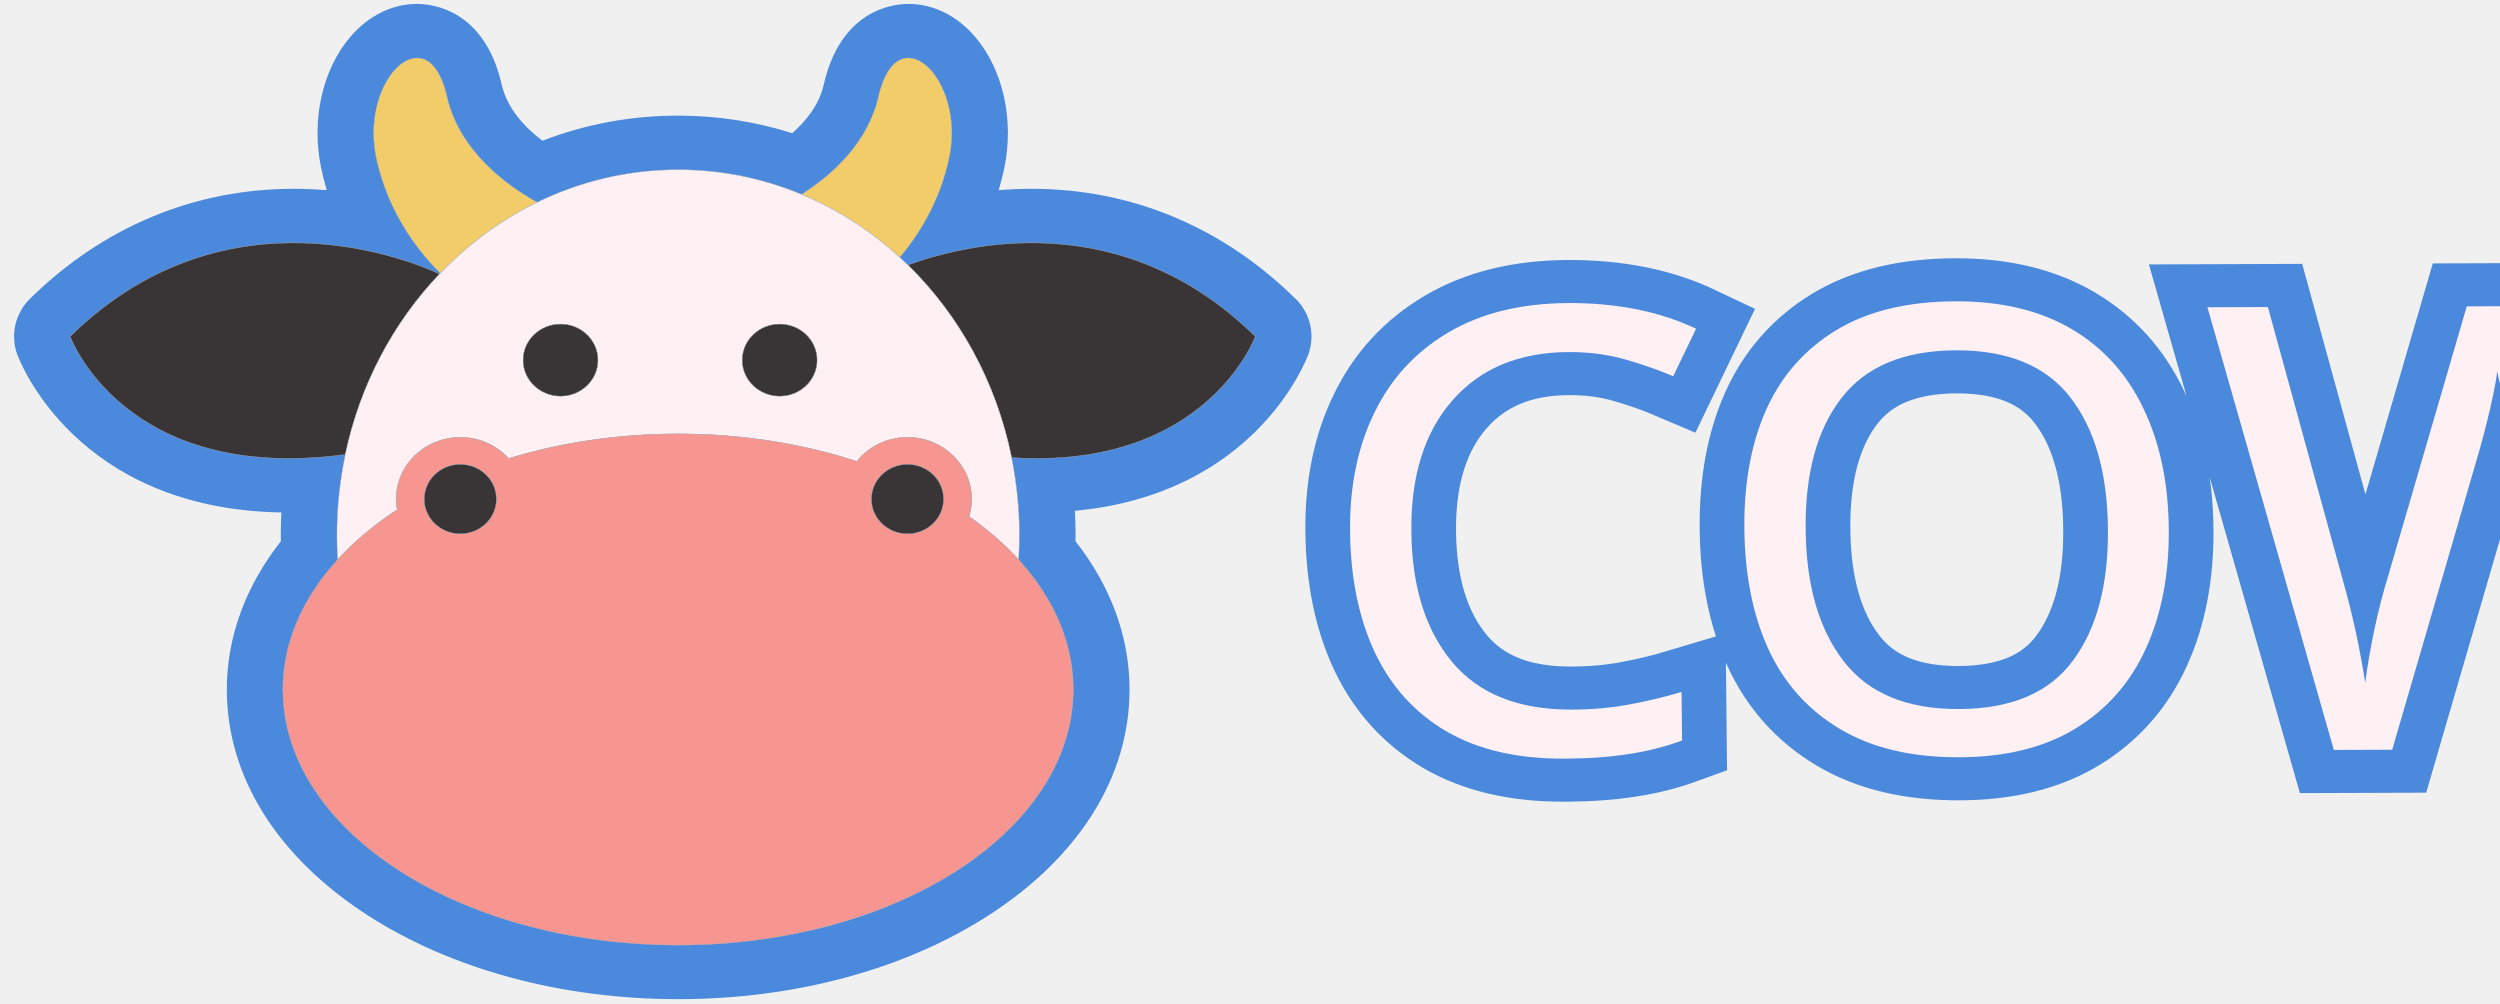
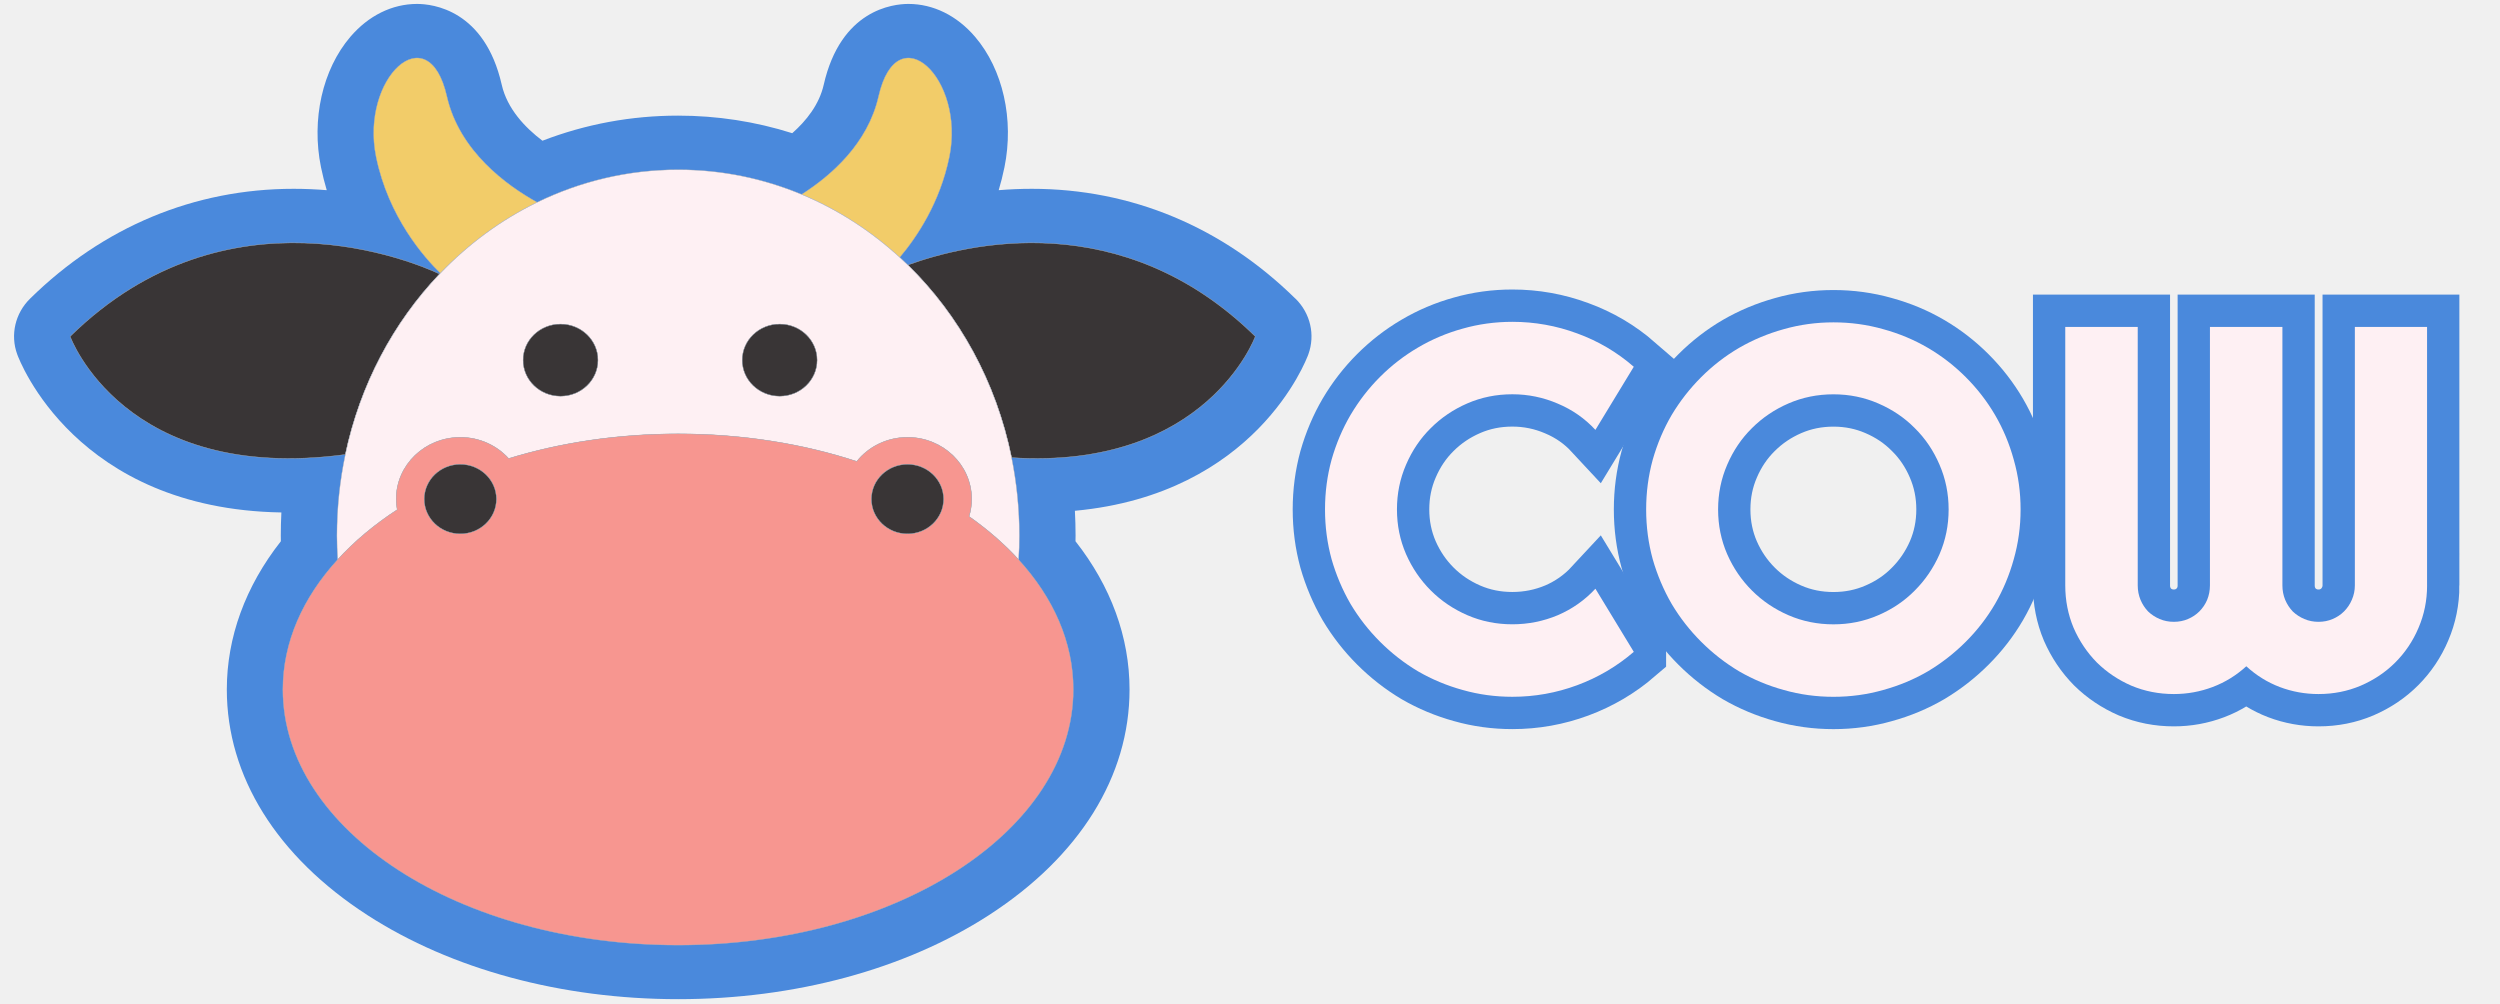
<svg xmlns="http://www.w3.org/2000/svg" width="162" height="65" viewBox="0 0 162 65" id="svg6809" version="1.1">
  <defs id="defs6811" />
  <g id="layer1" transform="translate(0,-987.3622)">
    <g id="g3451">
      <g id="g6789" transform="matrix(0.9846327,0,0,0.9846327,-57.16736,921.4269)">
-         <g id="g4182">
+         <g id="g4182" transform="translate(0,-2.688914e-6)">
          <path d="m 143.309,86.616 c -4.81,-4.728 -10.808,-7.226 -17.346,-7.226 -0.75,0 -1.477,0.032 -2.178,0.09 0.145,-0.484 0.273,-0.987 0.379,-1.508 0.643,-3.147 -0.098,-6.436 -1.932,-8.584 -1.193,-1.396 -2.751,-2.165 -4.389,-2.165 -1.024,0 -4.452,0.384 -5.574,5.322 -0.295,1.297 -1.141,2.364 -2.071,3.185 -2.427,-0.768 -4.944,-1.156 -7.509,-1.156 -3.084,0 -6.079,0.555 -8.931,1.652 -1.138,-0.862 -2.319,-2.1 -2.678,-3.681 -1.122,-4.938 -4.55,-5.322 -5.574,-5.322 -1.638,0 -3.196,0.769 -4.389,2.165 -1.835,2.148 -2.575,5.437 -1.932,8.584 0.107,0.521 0.234,1.024 0.378,1.508 -0.7,-0.057 -1.427,-0.09 -2.176,-0.09 -6.538,0 -12.537,2.499 -17.347,7.227 -0.984,0.967 -1.313,2.388 -0.848,3.665 0.153,0.42 3.858,10.179 17.386,10.408 -0.026,0.506 -0.039,1.013 -0.039,1.519 0,0.124 0,0.25 0.005,0.376 -2.333,2.969 -3.557,6.315 -3.557,9.756 0,5.716 3.286,10.989 9.253,14.849 5.515,3.567 12.779,5.531 20.452,5.531 7.673,0 14.937,-1.964 20.452,-5.531 5.967,-3.859 9.252,-9.133 9.252,-14.849 0,-3.441 -1.224,-6.787 -3.557,-9.756 0.005,-0.126 0.005,-0.252 0.005,-0.376 0,-0.543 -0.015,-1.086 -0.044,-1.629 11.882,-1.104 15.22,-9.901 15.365,-10.3 0.463,-1.277 0.135,-2.698 -0.85,-3.664" style="fill:#4a89dc;fill-opacity:1;fill-rule:nonzero;stroke:none;stroke-width:0.106;stroke-opacity:1" id="path4164-6-2-3" />
          <path d="m 120.539,77.285 c 1.055,-5.165 -3.429,-9.399 -4.661,-3.98 -0.708,3.117 -3.131,5.224 -5.064,6.453 2.376,0.989 4.555,2.399 6.459,4.145 1.152,-1.365 2.653,-3.62 3.265,-6.618" style="fill:#f2cc69;fill-opacity:1;fill-rule:nonzero;stroke:#b3b3b3;stroke-width:0.024" id="path4180-6-6-6" />
          <path d="m 140.671,89.106 c -8.759,-8.607 -18.976,-6.12 -22.867,-4.702 3.385,3.305 5.822,7.706 6.828,12.678 12.842,0.818 16.039,-7.976 16.039,-7.976" style="fill:#393536;fill-opacity:1;fill-rule:nonzero;stroke:#b3b3b3;stroke-width:0.024" id="path4182-3-1-7" />
          <path d="m 93.408,80.278 c -1.993,-1.104 -5.117,-3.36 -5.938,-6.973 -1.231,-5.419 -5.716,-1.185 -4.66,3.98 0.81,3.967 3.176,6.634 4.23,7.658 1.845,-1.923 3.996,-3.509 6.369,-4.665" style="fill:#f2cc69;fill-opacity:1;fill-rule:nonzero;stroke:#b3b3b3;stroke-width:0.024" id="path4184-5-8-5" />
          <path d="m 62.677,89.106 c 0,0 3.535,9.726 18.109,7.77 0.97,-4.598 3.167,-8.696 6.203,-11.88 C 85.397,84.249 73.02,78.941 62.677,89.106" style="fill:#393536;fill-opacity:1;fill-rule:nonzero;stroke:#b3b3b3;stroke-width:0.024" id="path4186-2-7-3" />
          <path d="m 109.371,93.035 c -1.36,0 -2.462,-1.062 -2.462,-2.371 0,-1.309 1.103,-2.371 2.462,-2.371 1.36,0 2.462,1.061 2.462,2.371 0,1.309 -1.102,2.371 -2.462,2.371 z m -14.421,0 c -1.36,0 -2.462,-1.062 -2.462,-2.371 0,-1.309 1.102,-2.371 2.462,-2.371 1.36,0 2.462,1.061 2.462,2.371 0,1.309 -1.102,2.371 -2.462,2.371 z m 22.324,-9.131 c -1.904,-1.746 -4.084,-3.156 -6.459,-4.145 -2.52,-1.05 -5.26,-1.626 -8.126,-1.626 -3.309,0 -6.451,0.768 -9.28,2.146 -2.373,1.156 -4.524,2.742 -6.369,4.665 l -0.05,0.052 c -3.036,3.183 -5.233,7.282 -6.203,11.88 -0.362,1.716 -0.554,3.5 -0.554,5.333 0,0.533 0.018,1.061 0.05,1.585 1.095,-1.198 2.413,-2.302 3.919,-3.285 -0.041,-0.228 -0.067,-0.461 -0.067,-0.7 0,-2.245 1.89,-4.064 4.221,-4.064 1.269,0 2.405,0.542 3.179,1.396 3.38,-1.04 7.162,-1.622 11.155,-1.622 4.23,0 8.224,0.654 11.755,1.813 0.772,-0.963 1.979,-1.587 3.341,-1.587 2.331,0 4.221,1.82 4.221,4.064 0,0.398 -0.062,0.782 -0.173,1.145 1.234,0.868 2.329,1.819 3.262,2.84 0.032,-0.524 0.05,-1.052 0.05,-1.585 0,-1.76 -0.178,-3.475 -0.512,-5.127 -1.006,-4.972 -3.443,-9.373 -6.828,-12.678 -0.174,-0.17 -0.351,-0.336 -0.53,-0.5" style="fill:#fef0f3;fill-opacity:1;fill-rule:nonzero;stroke:#b3b3b3;stroke-width:0.024" id="path4220-3-9-5" />
          <path d="m 88.354,97.522 c 1.311,0 2.374,1.024 2.374,2.286 0,1.263 -1.063,2.286 -2.374,2.286 -1.311,0 -2.374,-1.023 -2.374,-2.286 0,-1.263 1.063,-2.286 2.374,-2.286 z m 29.429,0 c 1.311,0 2.374,1.024 2.374,2.286 0,1.263 -1.063,2.286 -2.374,2.286 -1.311,0 -2.374,-1.023 -2.374,-2.286 0,-1.263 1.063,-2.286 2.374,-2.286 z m 4.048,3.431 c 0.111,-0.363 0.173,-0.747 0.173,-1.145 0,-2.245 -1.89,-4.064 -4.221,-4.064 -1.362,0 -2.569,0.623 -3.341,1.587 -3.531,-1.159 -7.525,-1.813 -11.755,-1.813 -3.993,0 -7.774,0.583 -11.155,1.622 -0.774,-0.854 -1.91,-1.396 -3.179,-1.396 -2.331,0 -4.221,1.82 -4.221,4.064 0,0.239 0.026,0.472 0.067,0.7 -1.505,0.984 -2.823,2.087 -3.919,3.285 -2.289,2.505 -3.605,5.426 -3.605,8.547 0,9.291 11.645,16.822 26.011,16.822 14.365,0 26.01,-7.532 26.01,-16.822 0,-3.121 -1.315,-6.042 -3.604,-8.547 -0.933,-1.021 -2.028,-1.973 -3.262,-2.84" style="fill:#f79690;fill-opacity:1;fill-rule:nonzero;stroke:#b3b3b3;stroke-width:0.024" id="path4222-7-2-6" />
          <path d="m 94.949,88.293 c -1.36,0 -2.462,1.061 -2.462,2.371 0,1.309 1.102,2.371 2.462,2.371 1.36,0 2.462,-1.062 2.462,-2.371 0,-1.309 -1.102,-2.371 -2.462,-2.371" style="fill:#393536;fill-opacity:1;fill-rule:nonzero;stroke:#b3b3b3;stroke-width:0.024" id="path4224-2-0-2" />
          <path d="m 111.833,90.664 c 0,-1.309 -1.102,-2.371 -2.462,-2.371 -1.36,0 -2.462,1.061 -2.462,2.371 0,1.309 1.103,2.371 2.462,2.371 1.36,0 2.462,-1.062 2.462,-2.371" style="fill:#393536;fill-opacity:1;fill-rule:nonzero;stroke:#b3b3b3;stroke-width:0.024" id="path4226-6-2-9" />
          <path d="m 88.354,102.095 c 1.311,0 2.374,-1.023 2.374,-2.286 0,-1.263 -1.063,-2.286 -2.374,-2.286 -1.311,0 -2.374,1.024 -2.374,2.286 0,1.263 1.063,2.286 2.374,2.286" style="fill:#393536;fill-opacity:1;fill-rule:nonzero;stroke:#b3b3b3;stroke-width:0.024" id="path4262-5-3-1" />
          <path d="m 115.409,99.809 c 0,1.263 1.063,2.286 2.374,2.286 1.311,0 2.374,-1.023 2.374,-2.286 0,-1.263 -1.063,-2.286 -2.374,-2.286 -1.311,0 -2.374,1.024 -2.374,2.286" style="fill:#393536;fill-opacity:1;fill-rule:nonzero;stroke:#b3b3b3;stroke-width:0.024" id="path4264-6-7-2" />
        </g>
        <g id="g4176" transform="matrix(1.723771,0,0,1.723771,4.612889,-139.9225)">
-           <text transform="matrix(1.018735,-0.00355433,0.01033327,0.9815732,0,0)" id="text5215-3-8-9-0-2" y="151.864" x="78.111" style="font-style:normal;font-variant:normal;font-weight:normal;font-stretch:normal;font-size:24.144px;line-height:125%;font-family:Ubuntu;-inkscape-font-specification:Ubuntu;letter-spacing:0px;word-spacing:0px;fill:#ffffff;fill-opacity:1;stroke:#4a89dc;stroke-width:3.349;stroke-linecap:butt;stroke-linejoin:miter;stroke-miterlimit:4;stroke-dasharray:none;stroke-opacity:1" xml:space="preserve">
-             <tspan style="font-style:normal;font-variant:normal;font-weight:normal;font-stretch:normal;font-family:Oswald;-inkscape-font-specification:Oswald;fill:#ffffff;stroke:#4a89dc;stroke-width:3.349;stroke-miterlimit:4;stroke-dasharray:none;stroke-opacity:1" y="151.864" x="78.111" id="tspan5217-6-0-2-6">COW</tspan>
-           </text>
-           <text transform="matrix(1.018735,-0.00355433,0.01033331,0.9815732,0,0)" id="text5215-3-2-9-1" y="151.864" x="78.111" style="font-style:normal;font-variant:normal;font-weight:normal;font-stretch:normal;font-size:24.144px;line-height:125%;font-family:Ubuntu;-inkscape-font-specification:Ubuntu;letter-spacing:0px;word-spacing:0px;fill:#fef0f3;fill-opacity:1;stroke:none;stroke-width:1px;stroke-linecap:butt;stroke-linejoin:miter;stroke-opacity:1" xml:space="preserve">
-             <tspan style="font-style:normal;font-variant:normal;font-weight:normal;font-stretch:normal;font-family:Oswald;-inkscape-font-specification:Oswald;fill:#fef0f3;fill-opacity:1" y="151.864" x="78.111" id="tspan5217-6-8-8">COW</tspan>
-           </text>
+           <g transform="matrix(1.018735,-0.00355433,0.01033331,0.9815732,0,0)" style="font-style:normal;font-variant:normal;font-weight:normal;font-stretch:normal;font-size:24.144px;line-height:125%;font-family:Ubuntu;-inkscape-font-specification:Ubuntu;letter-spacing:0px;word-spacing:0px;fill:#fef0f3;fill-opacity:1;stroke:none;stroke-width:1px;stroke-linecap:butt;stroke-linejoin:miter;stroke-opacity:1" id="text5215-3-2-9-1">
+             <text xml:space="preserve" style="font-style:normal;font-weight:normal;font-size:23.567px;line-height:125%;font-family:sans-serif;letter-spacing:0px;word-spacing:0px;fill:#fef0f3;fill-opacity:1;stroke:#4a89dc;stroke-width:2.946;stroke-linecap:butt;stroke-linejoin:miter;stroke-miterlimit:4;stroke-dasharray:none;stroke-opacity:1" x="12.995" y="192.096" id="text4153-9-5" transform="matrix(0.9815732,0.00355433,-0.01033331,1.018735,0,0)">
+               <tspan id="tspan4155-7-3" x="12.995" y="192.096" style="font-style:normal;font-variant:normal;font-weight:normal;font-stretch:normal;font-family:Righteous;-inkscape-font-specification:Righteous;fill:#fef0f3;fill-opacity:1;stroke:#4a89dc;stroke-width:2.946;stroke-miterlimit:4;stroke-dasharray:none;stroke-opacity:1">COW</tspan>
+             </text>
+             <text xml:space="preserve" style="font-style:normal;font-weight:normal;font-size:23.567px;line-height:125%;font-family:sans-serif;letter-spacing:0px;word-spacing:0px;fill:#fef0f3;fill-opacity:1;stroke:none;stroke-width:5;stroke-linecap:butt;stroke-linejoin:miter;stroke-miterlimit:4;stroke-dasharray:none;stroke-opacity:1" x="12.995" y="192.096" id="text4153-9-4-5" transform="matrix(0.9815732,0.00355433,-0.01033331,1.018735,0,0)">
+               <tspan id="tspan4155-7-6-6" x="12.995" y="192.096" style="font-style:normal;font-variant:normal;font-weight:normal;font-stretch:normal;font-family:Righteous;-inkscape-font-specification:Righteous;fill:#fef0f3;fill-opacity:1;stroke:none;stroke-width:5;stroke-miterlimit:4;stroke-dasharray:none;stroke-opacity:1">COW</tspan>
+             </text>
+           </g>
        </g>
-         <g id="g4176-5" transform="matrix(1.723771,0,0,1.723771,6.482711,-62.8008)">
-           <text transform="matrix(1.018735,-0.00355433,0.01033327,0.9815732,0,0)" id="text5215-3-8-9-0-2-7" y="151.864" x="78.111" style="font-style:normal;font-variant:normal;font-weight:normal;font-stretch:normal;font-size:24.144px;line-height:125%;font-family:Ubuntu;-inkscape-font-specification:Ubuntu;letter-spacing:0px;word-spacing:0px;fill:#ffffff;fill-opacity:1;stroke:#4a89dc;stroke-width:3.349;stroke-linecap:butt;stroke-linejoin:miter;stroke-miterlimit:4;stroke-dasharray:none;stroke-opacity:1" xml:space="preserve">
-             <tspan style="font-style:normal;font-variant:normal;font-weight:normal;font-stretch:normal;font-family:Oswald;-inkscape-font-specification:Oswald;fill:#ffffff;stroke:#4a89dc;stroke-width:3.349;stroke-miterlimit:4;stroke-dasharray:none;stroke-opacity:1" y="151.864" x="78.111" id="tspan5217-6-0-2-6-4">COW</tspan>
-           </text>
-           <text transform="matrix(1.018735,-0.00355433,0.01033331,0.9815732,0,0)" id="text5215-3-2-9-1-2" y="151.864" x="78.111" style="font-style:normal;font-variant:normal;font-weight:normal;font-stretch:normal;font-size:24.144px;line-height:125%;font-family:Ubuntu;-inkscape-font-specification:Ubuntu;letter-spacing:0px;word-spacing:0px;fill:#fef0f3;fill-opacity:1;stroke:none;stroke-width:1px;stroke-linecap:butt;stroke-linejoin:miter;stroke-opacity:1" xml:space="preserve">
-             <tspan style="font-style:normal;font-variant:normal;font-weight:normal;font-stretch:normal;font-family:Oswald;-inkscape-font-specification:Oswald;fill:#fef0f3;fill-opacity:1" y="151.864" x="78.111" id="tspan5217-6-8-8-0">COW</tspan>
-           </text>
+         <g id="g4176-2" transform="matrix(1.443928,0,0,1.443928,125.5828,-165.0658)">
+           <g transform="matrix(1.018735,-0.00355433,0.01033331,0.9815732,0,0)" style="font-style:normal;font-variant:normal;font-weight:normal;font-stretch:normal;font-size:24.144px;line-height:125%;font-family:Ubuntu;-inkscape-font-specification:Ubuntu;letter-spacing:0px;word-spacing:0px;fill:#fef0f3;fill-opacity:1;stroke:none;stroke-width:1px;stroke-linecap:butt;stroke-linejoin:miter;stroke-opacity:1" id="text5215-3-2-9-1-9">
+             <g transform="matrix(0.9815732,0.00355433,-0.01033331,1.018735,0,0)" style="font-style:normal;font-weight:normal;font-size:23.567px;line-height:125%;font-family:sans-serif;letter-spacing:0px;word-spacing:0px;fill:#fef0f3;fill-opacity:1;stroke:#4a89dc;stroke-width:2.946;stroke-linecap:butt;stroke-linejoin:miter;stroke-miterlimit:4;stroke-dasharray:none;stroke-opacity:1" id="text4153-9-5-1">
+               <path d="m 27.701,190.404 q -1.151,0.99 -2.578,1.519 -1.427,0.529 -2.957,0.529 -1.174,0 -2.267,-0.311 -1.082,-0.299 -2.037,-0.852 -0.944,-0.564 -1.726,-1.346 -0.783,-0.782 -1.346,-1.726 -0.552,-0.955 -0.863,-2.037 -0.299,-1.093 -0.299,-2.267 0,-1.174 0.299,-2.267 0.311,-1.093 0.863,-2.037 0.564,-0.955 1.346,-1.738 0.783,-0.782 1.726,-1.335 0.955,-0.564 2.037,-0.863 1.093,-0.311 2.267,-0.311 1.53,0 2.957,0.529 1.427,0.518 2.578,1.519 l -1.749,2.877 q -0.725,-0.782 -1.715,-1.197 -0.99,-0.426 -2.071,-0.426 -1.093,0 -2.048,0.414 -0.955,0.414 -1.669,1.128 -0.713,0.702 -1.128,1.669 -0.414,0.955 -0.414,2.037 0,1.082 0.414,2.037 0.414,0.944 1.128,1.657 0.713,0.713 1.669,1.128 0.955,0.414 2.048,0.414 1.082,0 2.071,-0.414 0.99,-0.426 1.715,-1.208 l 1.749,2.877 z" style="font-style:normal;font-variant:normal;font-weight:normal;font-stretch:normal;font-family:Righteous;-inkscape-font-specification:Righteous;fill:#fef0f3;fill-opacity:1;stroke:#4a89dc;stroke-width:2.946;stroke-miterlimit:4;stroke-dasharray:none;stroke-opacity:1" id="path4160" />
+               <path d="m 45.331,183.914 q 0,1.174 -0.311,2.267 -0.299,1.082 -0.852,2.037 -0.552,0.944 -1.335,1.726 -0.783,0.782 -1.726,1.346 -0.944,0.552 -2.037,0.852 -1.093,0.311 -2.267,0.311 -1.174,0 -2.267,-0.311 -1.082,-0.299 -2.037,-0.852 -0.944,-0.564 -1.726,-1.346 -0.783,-0.782 -1.346,-1.726 -0.552,-0.955 -0.863,-2.037 -0.299,-1.093 -0.299,-2.267 0,-1.174 0.299,-2.267 0.311,-1.093 0.863,-2.037 0.564,-0.944 1.346,-1.726 0.783,-0.783 1.726,-1.335 0.955,-0.552 2.037,-0.852 1.093,-0.311 2.267,-0.311 1.174,0 2.267,0.311 1.093,0.299 2.037,0.852 0.944,0.552 1.726,1.335 0.783,0.782 1.335,1.726 0.552,0.944 0.852,2.037 0.311,1.093 0.311,2.267 z m -3.28,0 q 0,-1.082 -0.414,-2.037 -0.414,-0.967 -1.128,-1.669 -0.702,-0.713 -1.669,-1.128 -0.955,-0.414 -2.037,-0.414 -1.093,0 -2.048,0.414 -0.955,0.414 -1.669,1.128 -0.713,0.702 -1.128,1.669 -0.414,0.955 -0.414,2.037 0,1.082 0.414,2.037 0.414,0.944 1.128,1.657 0.713,0.713 1.669,1.128 0.955,0.414 2.048,0.414 1.082,0 2.037,-0.414 0.967,-0.414 1.669,-1.128 0.713,-0.713 1.128,-1.657 0.414,-0.955 0.414,-2.037 z" style="font-style:normal;font-variant:normal;font-weight:normal;font-stretch:normal;font-family:Righteous;-inkscape-font-specification:Righteous;fill:#fef0f3;fill-opacity:1;stroke:#4a89dc;stroke-width:2.946;stroke-miterlimit:4;stroke-dasharray:none;stroke-opacity:1" id="path4162" />
+               <path d="m 63.858,187.378 q 0,1.024 -0.391,1.933 -0.38,0.898 -1.059,1.577 -0.667,0.667 -1.577,1.059 -0.898,0.38 -1.922,0.38 -0.921,0 -1.772,-0.322 -0.84,-0.322 -1.519,-0.944 -0.679,0.621 -1.53,0.944 -0.852,0.322 -1.772,0.322 -1.024,0 -1.933,-0.38 -0.898,-0.391 -1.577,-1.059 -0.667,-0.679 -1.059,-1.577 -0.38,-0.909 -0.38,-1.933 l 0,-11.784 3.303,0 0,11.784 q 0,0.345 0.127,0.656 0.127,0.299 0.345,0.529 0.23,0.219 0.529,0.345 0.299,0.127 0.644,0.127 0.345,0 0.644,-0.127 0.299,-0.127 0.518,-0.345 0.23,-0.23 0.357,-0.529 0.127,-0.311 0.127,-0.656 l 0,-11.784 3.303,0 0,11.784 q 0,0.345 0.127,0.656 0.127,0.299 0.345,0.529 0.23,0.219 0.529,0.345 0.299,0.127 0.644,0.127 0.345,0 0.644,-0.127 0.299,-0.127 0.518,-0.345 0.23,-0.23 0.357,-0.529 0.138,-0.311 0.138,-0.656 l 0,-11.784 3.291,0 0,11.784 z" style="font-style:normal;font-variant:normal;font-weight:normal;font-stretch:normal;font-family:Righteous;-inkscape-font-specification:Righteous;fill:#fef0f3;fill-opacity:1;stroke:#4a89dc;stroke-width:2.946;stroke-miterlimit:4;stroke-dasharray:none;stroke-opacity:1" id="path4164" />
+             </g>
+             <g transform="matrix(0.9815732,0.00355433,-0.01033331,1.018735,0,0)" style="font-style:normal;font-weight:normal;font-size:23.567px;line-height:125%;font-family:sans-serif;letter-spacing:0px;word-spacing:0px;fill:#fef0f3;fill-opacity:1;stroke:none;stroke-width:5;stroke-linecap:butt;stroke-linejoin:miter;stroke-miterlimit:4;stroke-dasharray:none;stroke-opacity:1" id="text4153-9-4-5-7">
+               <path d="m 27.701,190.404 q -1.151,0.99 -2.578,1.519 -1.427,0.529 -2.957,0.529 -1.174,0 -2.267,-0.311 -1.082,-0.299 -2.037,-0.852 -0.944,-0.564 -1.726,-1.346 -0.783,-0.782 -1.346,-1.726 -0.552,-0.955 -0.863,-2.037 -0.299,-1.093 -0.299,-2.267 0,-1.174 0.299,-2.267 0.311,-1.093 0.863,-2.037 0.564,-0.955 1.346,-1.738 0.783,-0.782 1.726,-1.335 0.955,-0.564 2.037,-0.863 1.093,-0.311 2.267,-0.311 1.53,0 2.957,0.529 1.427,0.518 2.578,1.519 l -1.749,2.877 q -0.725,-0.782 -1.715,-1.197 -0.99,-0.426 -2.071,-0.426 -1.093,0 -2.048,0.414 -0.955,0.414 -1.669,1.128 -0.713,0.702 -1.128,1.669 -0.414,0.955 -0.414,2.037 0,1.082 0.414,2.037 0.414,0.944 1.128,1.657 0.713,0.713 1.669,1.128 0.955,0.414 2.048,0.414 1.082,0 2.071,-0.414 0.99,-0.426 1.715,-1.208 l 1.749,2.877 z" style="font-style:normal;font-variant:normal;font-weight:normal;font-stretch:normal;font-family:Righteous;-inkscape-font-specification:Righteous;fill:#fef0f3;fill-opacity:1;stroke:none;stroke-width:5;stroke-miterlimit:4;stroke-dasharray:none;stroke-opacity:1" id="path4167" />
+               <path d="m 45.331,183.914 q 0,1.174 -0.311,2.267 -0.299,1.082 -0.852,2.037 -0.552,0.944 -1.335,1.726 -0.783,0.782 -1.726,1.346 -0.944,0.552 -2.037,0.852 -1.093,0.311 -2.267,0.311 -1.174,0 -2.267,-0.311 -1.082,-0.299 -2.037,-0.852 -0.944,-0.564 -1.726,-1.346 -0.783,-0.782 -1.346,-1.726 -0.552,-0.955 -0.863,-2.037 -0.299,-1.093 -0.299,-2.267 0,-1.174 0.299,-2.267 0.311,-1.093 0.863,-2.037 0.564,-0.944 1.346,-1.726 0.783,-0.783 1.726,-1.335 0.955,-0.552 2.037,-0.852 1.093,-0.311 2.267,-0.311 1.174,0 2.267,0.311 1.093,0.299 2.037,0.852 0.944,0.552 1.726,1.335 0.783,0.782 1.335,1.726 0.552,0.944 0.852,2.037 0.311,1.093 0.311,2.267 z m -3.28,0 q 0,-1.082 -0.414,-2.037 -0.414,-0.967 -1.128,-1.669 -0.702,-0.713 -1.669,-1.128 -0.955,-0.414 -2.037,-0.414 -1.093,0 -2.048,0.414 -0.955,0.414 -1.669,1.128 -0.713,0.702 -1.128,1.669 -0.414,0.955 -0.414,2.037 0,1.082 0.414,2.037 0.414,0.944 1.128,1.657 0.713,0.713 1.669,1.128 0.955,0.414 2.048,0.414 1.082,0 2.037,-0.414 0.967,-0.414 1.669,-1.128 0.713,-0.713 1.128,-1.657 0.414,-0.955 0.414,-2.037 z" style="font-style:normal;font-variant:normal;font-weight:normal;font-stretch:normal;font-family:Righteous;-inkscape-font-specification:Righteous;fill:#fef0f3;fill-opacity:1;stroke:none;stroke-width:5;stroke-miterlimit:4;stroke-dasharray:none;stroke-opacity:1" id="path4169" />
+               <path d="m 63.858,187.378 q 0,1.024 -0.391,1.933 -0.38,0.898 -1.059,1.577 -0.667,0.667 -1.577,1.059 -0.898,0.38 -1.922,0.38 -0.921,0 -1.772,-0.322 -0.84,-0.322 -1.519,-0.944 -0.679,0.621 -1.53,0.944 -0.852,0.322 -1.772,0.322 -1.024,0 -1.933,-0.38 -0.898,-0.391 -1.577,-1.059 -0.667,-0.679 -1.059,-1.577 -0.38,-0.909 -0.38,-1.933 l 0,-11.784 3.303,0 0,11.784 q 0,0.345 0.127,0.656 0.127,0.299 0.345,0.529 0.23,0.219 0.529,0.345 0.299,0.127 0.644,0.127 0.345,0 0.644,-0.127 0.299,-0.127 0.518,-0.345 0.23,-0.23 0.357,-0.529 0.127,-0.311 0.127,-0.656 l 0,-11.784 3.303,0 0,11.784 q 0,0.345 0.127,0.656 0.127,0.299 0.345,0.529 0.23,0.219 0.529,0.345 0.299,0.127 0.644,0.127 0.345,0 0.644,-0.127 0.299,-0.127 0.518,-0.345 0.23,-0.23 0.357,-0.529 0.138,-0.311 0.138,-0.656 l 0,-11.784 3.291,0 0,11.784 z" style="font-style:normal;font-variant:normal;font-weight:normal;font-stretch:normal;font-family:Righteous;-inkscape-font-specification:Righteous;fill:#fef0f3;fill-opacity:1;stroke:none;stroke-width:5;stroke-miterlimit:4;stroke-dasharray:none;stroke-opacity:1" id="path4171" />
+             </g>
+           </g>
        </g>
      </g>
    </g>
  </g>
</svg>
